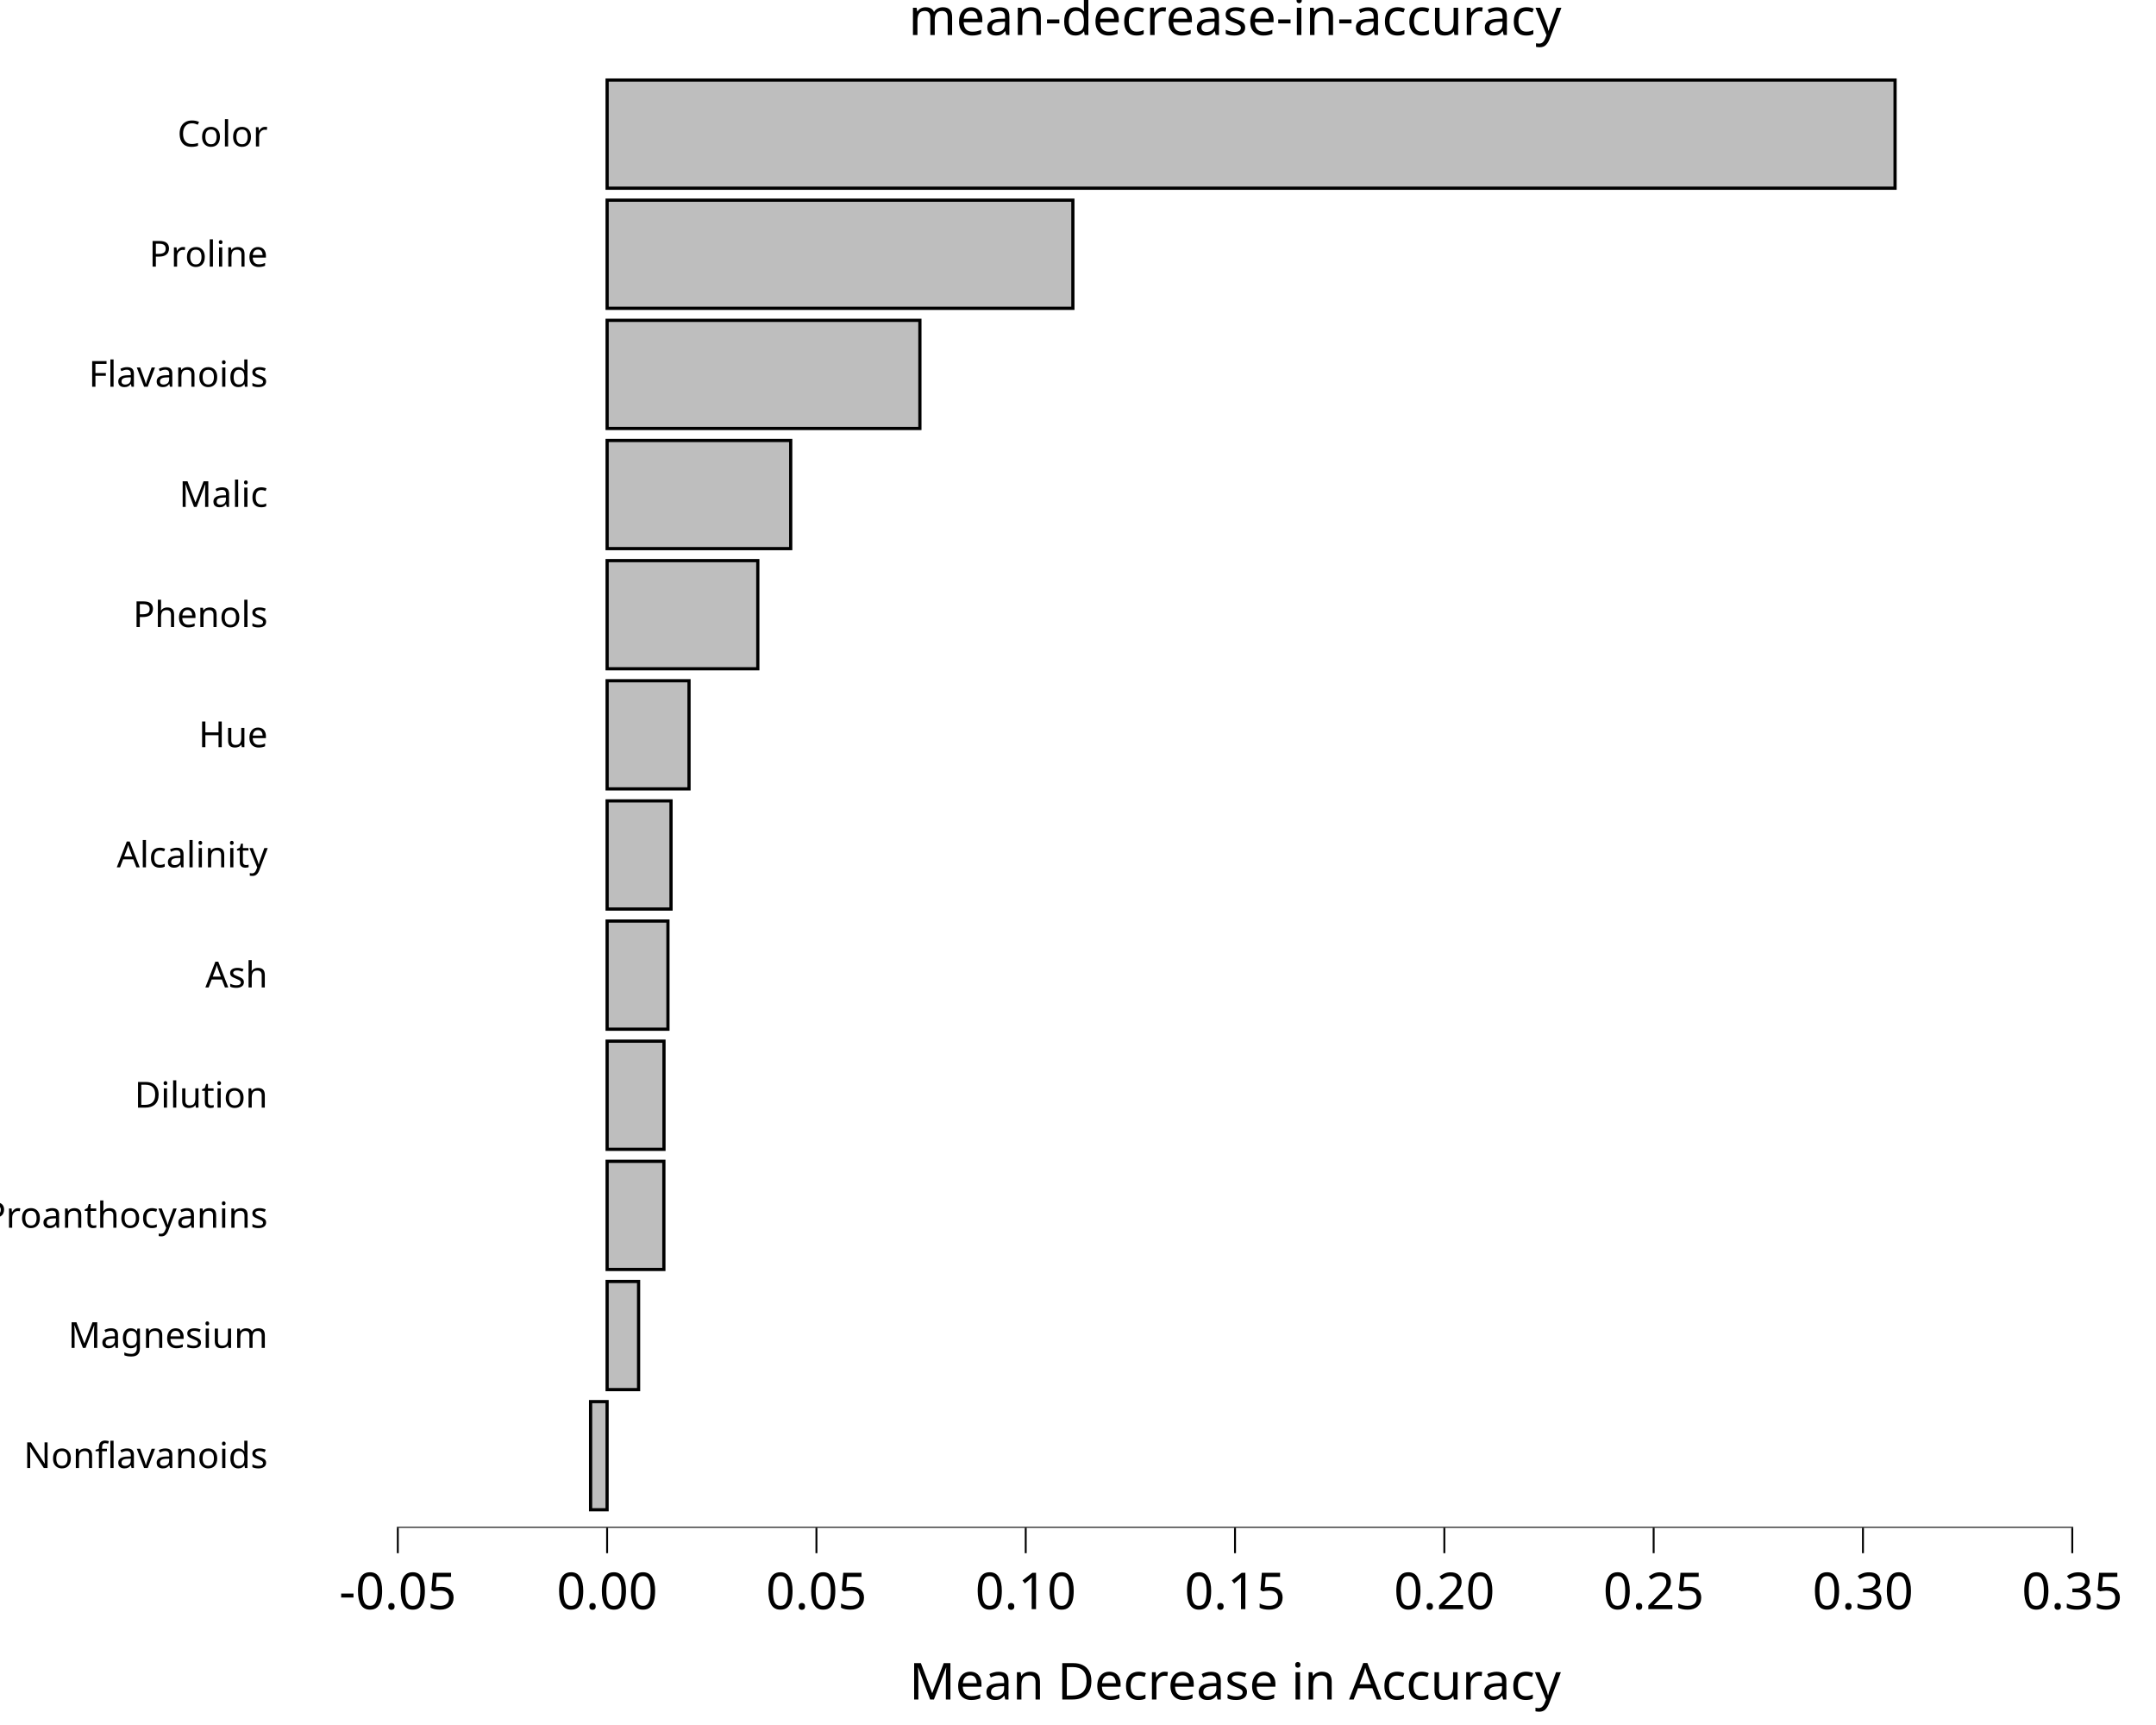
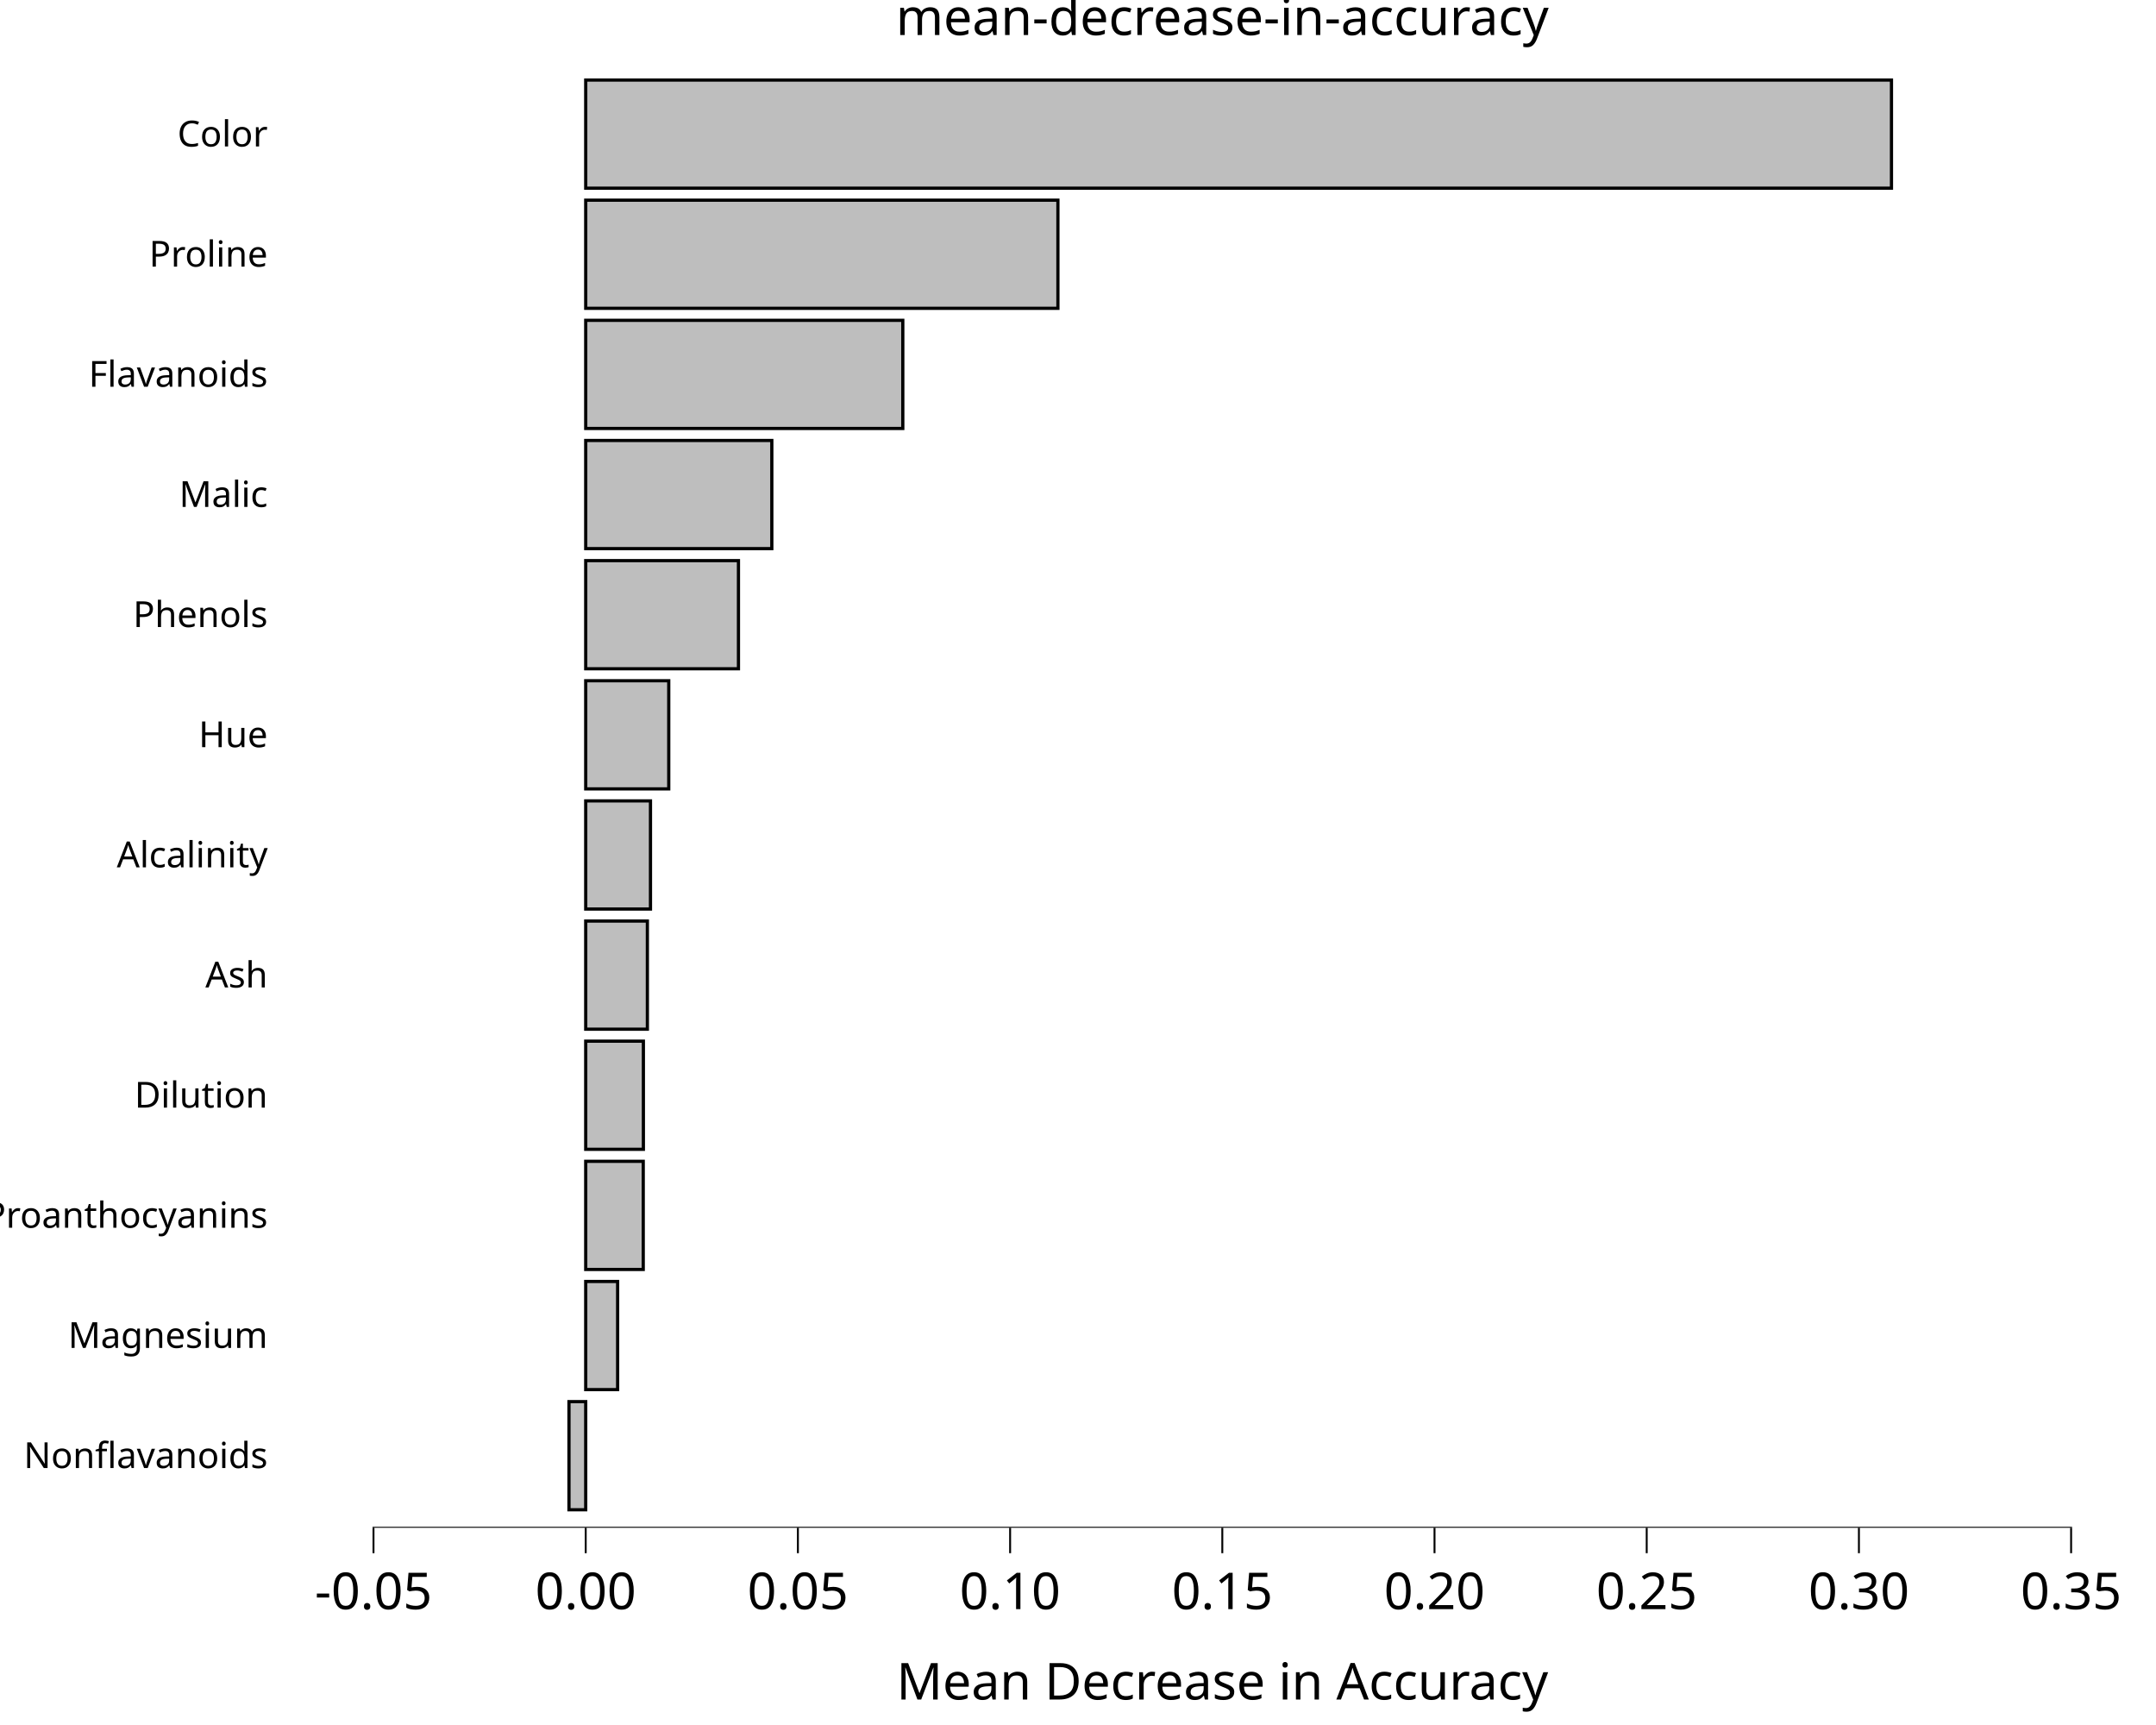
<svg xmlns="http://www.w3.org/2000/svg" class="svglite" data-engine-version="2.0" width="720.00pt" height="576.00pt" viewBox="0 0 720.00 576.00">
  <defs>
    <style type="text/css">
    .svglite line, .svglite polyline, .svglite polygon, .svglite path, .svglite rect, .svglite circle {
      fill: none;
      stroke: #000000;
      stroke-linecap: round;
      stroke-linejoin: round;
      stroke-miterlimit: 10.00;
    }
  </style>
  </defs>
  <rect width="100%" height="100%" style="stroke: none; fill: #FFFFFF;" />
  <defs>
    <clipPath id="cpMC4wMHw3MjAuMDB8MC4wMHw1NzYuMDA=">
      <rect x="0.00" y="0.00" width="720.00" height="576.00" />
    </clipPath>
  </defs>
  <g clip-path="url(#cpMC4wMHw3MjAuMDB8MC4wMHw1NzYuMDA=)">
    <rect x="0.00" y="0.00" width="720.00" height="576.00" style="stroke-width: 10.67; stroke: none;" />
  </g>
  <defs>
-     <clipPath id="cpMTA0Ljg5fDcyMC4wMHwyMC43MXw1MTAuMTQ=">
-       <rect x="104.89" y="20.71" width="615.11" height="489.43" />
+     <clipPath id="cpOTYuMzh8NzIwLjAwfDIwLjcxfDUxMC4xNA==">
+       <rect x="96.38" y="20.71" width="623.62" height="489.43" />
    </clipPath>
  </defs>
-   <g clip-path="url(#cpMTA0Ljg5fDcyMC4wMHwyMC43MXw1MTAuMTQ=)">
-     <rect x="104.89" y="20.71" width="615.11" height="489.43" style="stroke-width: 10.67; stroke: none;" />
-     <rect x="202.75" y="26.73" width="430.11" height="36.11" style="stroke-width: 1.07; stroke-linecap: butt; stroke-linejoin: miter; fill: #BEBEBE;" />
-     <rect x="202.75" y="106.96" width="104.45" height="36.11" style="stroke-width: 1.07; stroke-linecap: butt; stroke-linejoin: miter; fill: #BEBEBE;" />
-     <rect x="202.75" y="187.20" width="50.32" height="36.11" style="stroke-width: 1.07; stroke-linecap: butt; stroke-linejoin: miter; fill: #BEBEBE;" />
-     <rect x="202.75" y="66.84" width="155.54" height="36.11" style="stroke-width: 1.07; stroke-linecap: butt; stroke-linejoin: miter; fill: #BEBEBE;" />
-     <rect x="202.75" y="267.43" width="21.34" height="36.11" style="stroke-width: 1.07; stroke-linecap: butt; stroke-linejoin: miter; fill: #BEBEBE;" />
-     <rect x="202.75" y="147.08" width="61.31" height="36.11" style="stroke-width: 1.07; stroke-linecap: butt; stroke-linejoin: miter; fill: #BEBEBE;" />
-     <rect x="202.75" y="227.31" width="27.35" height="36.11" style="stroke-width: 1.07; stroke-linecap: butt; stroke-linejoin: miter; fill: #BEBEBE;" />
-     <rect x="202.75" y="347.66" width="18.99" height="36.11" style="stroke-width: 1.07; stroke-linecap: butt; stroke-linejoin: miter; fill: #BEBEBE;" />
-     <rect x="202.75" y="307.55" width="20.31" height="36.11" style="stroke-width: 1.07; stroke-linecap: butt; stroke-linejoin: miter; fill: #BEBEBE;" />
-     <rect x="202.75" y="427.90" width="10.51" height="36.11" style="stroke-width: 1.07; stroke-linecap: butt; stroke-linejoin: miter; fill: #BEBEBE;" />
-     <rect x="202.75" y="387.78" width="18.95" height="36.11" style="stroke-width: 1.07; stroke-linecap: butt; stroke-linejoin: miter; fill: #BEBEBE;" />
-     <rect x="197.23" y="468.02" width="5.51" height="36.11" style="stroke-width: 1.07; stroke-linecap: butt; stroke-linejoin: miter; fill: #BEBEBE;" />
-     <line x1="132.53" y1="510.14" x2="692.36" y2="510.14" style="stroke-width: 0.64; stroke-linecap: butt;" />
-     <rect x="104.89" y="20.71" width="615.11" height="489.43" style="stroke-width: 0.00; stroke: none;" />
+   <g clip-path="url(#cpOTYuMzh8NzIwLjAwfDIwLjcxfDUxMC4xNA==)">
+     <rect x="96.38" y="20.71" width="623.62" height="489.43" style="stroke-width: 10.67; stroke: none;" />
+     <rect x="195.60" y="26.73" width="436.06" height="36.11" style="stroke-width: 1.07; stroke-linecap: butt; stroke-linejoin: miter; fill: #BEBEBE;" />
+     <rect x="195.60" y="106.96" width="105.89" height="36.11" style="stroke-width: 1.07; stroke-linecap: butt; stroke-linejoin: miter; fill: #BEBEBE;" />
+     <rect x="195.60" y="187.20" width="51.01" height="36.11" style="stroke-width: 1.07; stroke-linecap: butt; stroke-linejoin: miter; fill: #BEBEBE;" />
+     <rect x="195.60" y="66.84" width="157.69" height="36.11" style="stroke-width: 1.07; stroke-linecap: butt; stroke-linejoin: miter; fill: #BEBEBE;" />
+     <rect x="195.60" y="267.43" width="21.63" height="36.11" style="stroke-width: 1.07; stroke-linecap: butt; stroke-linejoin: miter; fill: #BEBEBE;" />
+     <rect x="195.60" y="147.08" width="62.15" height="36.11" style="stroke-width: 1.07; stroke-linecap: butt; stroke-linejoin: miter; fill: #BEBEBE;" />
+     <rect x="195.60" y="227.31" width="27.73" height="36.11" style="stroke-width: 1.07; stroke-linecap: butt; stroke-linejoin: miter; fill: #BEBEBE;" />
+     <rect x="195.60" y="347.66" width="19.26" height="36.11" style="stroke-width: 1.07; stroke-linecap: butt; stroke-linejoin: miter; fill: #BEBEBE;" />
+     <rect x="195.60" y="307.55" width="20.59" height="36.11" style="stroke-width: 1.07; stroke-linecap: butt; stroke-linejoin: miter; fill: #BEBEBE;" />
+     <rect x="195.60" y="427.90" width="10.66" height="36.11" style="stroke-width: 1.07; stroke-linecap: butt; stroke-linejoin: miter; fill: #BEBEBE;" />
+     <rect x="195.60" y="387.78" width="19.21" height="36.11" style="stroke-width: 1.07; stroke-linecap: butt; stroke-linejoin: miter; fill: #BEBEBE;" />
+     <rect x="190.01" y="468.02" width="5.59" height="36.11" style="stroke-width: 1.07; stroke-linecap: butt; stroke-linejoin: miter; fill: #BEBEBE;" />
+     <line x1="124.41" y1="510.14" x2="691.97" y2="510.14" style="stroke-width: 0.64; stroke-linecap: butt;" />
+     <rect x="96.38" y="20.71" width="623.62" height="489.43" style="stroke-width: 0.00; stroke: none;" />
  </g>
  <g clip-path="url(#cpMC4wMHw3MjAuMDB8MC4wMHw1NzYuMDA=)">
-     <polyline points="104.89,510.14 104.89,20.71 " style="stroke-width: 0.00; stroke: none; stroke-linecap: butt;" />
+     <polyline points="96.38,510.14 96.38,20.71 " style="stroke-width: 0.00; stroke: none; stroke-linecap: butt;" />
    <text x="89.41" y="490.20" text-anchor="end" style="font-size: 12.00px; font-family: sans;" textLength="76.06px" lengthAdjust="spacingAndGlyphs">Nonflavanoids</text>
    <text x="89.41" y="450.08" text-anchor="end" style="font-size: 12.00px; font-family: sans;" textLength="62.04px" lengthAdjust="spacingAndGlyphs">Magnesium</text>
    <text x="89.41" y="409.96" text-anchor="end" style="font-size: 12.00px; font-family: sans;" textLength="89.41px" lengthAdjust="spacingAndGlyphs">Proanthocyanins</text>
    <text x="89.41" y="369.85" text-anchor="end" style="font-size: 12.00px; font-family: sans;" textLength="40.02px" lengthAdjust="spacingAndGlyphs">Dilution</text>
    <text x="89.41" y="329.73" text-anchor="end" style="font-size: 12.00px; font-family: sans;" textLength="20.69px" lengthAdjust="spacingAndGlyphs">Ash</text>
    <text x="89.41" y="289.61" text-anchor="end" style="font-size: 12.00px; font-family: sans;" textLength="47.35px" lengthAdjust="spacingAndGlyphs">Alcalinity</text>
    <text x="89.41" y="249.49" text-anchor="end" style="font-size: 12.00px; font-family: sans;" textLength="22.02px" lengthAdjust="spacingAndGlyphs">Hue</text>
    <text x="89.41" y="209.38" text-anchor="end" style="font-size: 12.00px; font-family: sans;" textLength="43.37px" lengthAdjust="spacingAndGlyphs">Phenols</text>
    <text x="89.41" y="169.26" text-anchor="end" style="font-size: 12.00px; font-family: sans;" textLength="28.01px" lengthAdjust="spacingAndGlyphs">Malic</text>
    <text x="89.41" y="129.14" text-anchor="end" style="font-size: 12.00px; font-family: sans;" textLength="58.04px" lengthAdjust="spacingAndGlyphs">Flavanoids</text>
    <text x="89.41" y="89.03" text-anchor="end" style="font-size: 12.00px; font-family: sans;" textLength="37.35px" lengthAdjust="spacingAndGlyphs">Proline</text>
    <text x="89.41" y="48.91" text-anchor="end" style="font-size: 12.00px; font-family: sans;" textLength="28.68px" lengthAdjust="spacingAndGlyphs">Color</text>
-     <polyline points="104.89,510.14 720.00,510.14 " style="stroke-width: 0.00; stroke: none; stroke-linecap: butt;" />
-     <polyline points="132.85,518.64 132.85,510.14 " style="stroke-width: 0.64; stroke-linecap: butt;" />
-     <polyline points="202.75,518.64 202.75,510.14 " style="stroke-width: 0.64; stroke-linecap: butt;" />
-     <polyline points="272.65,518.64 272.65,510.14 " style="stroke-width: 0.64; stroke-linecap: butt;" />
-     <polyline points="342.54,518.64 342.54,510.14 " style="stroke-width: 0.64; stroke-linecap: butt;" />
-     <polyline points="412.44,518.64 412.44,510.14 " style="stroke-width: 0.64; stroke-linecap: butt;" />
-     <polyline points="482.34,518.64 482.34,510.14 " style="stroke-width: 0.64; stroke-linecap: butt;" />
-     <polyline points="552.24,518.64 552.24,510.14 " style="stroke-width: 0.64; stroke-linecap: butt;" />
-     <polyline points="622.14,518.64 622.14,510.14 " style="stroke-width: 0.64; stroke-linecap: butt;" />
-     <polyline points="692.04,518.64 692.04,510.14 " style="stroke-width: 0.64; stroke-linecap: butt;" />
-     <text x="132.85" y="537.32" text-anchor="middle" style="font-size: 17.00px; font-family: sans;" textLength="38.75px" lengthAdjust="spacingAndGlyphs">-0.05</text>
-     <text x="202.75" y="537.32" text-anchor="middle" style="font-size: 17.00px; font-family: sans;" textLength="33.09px" lengthAdjust="spacingAndGlyphs">0.00</text>
-     <text x="272.65" y="537.32" text-anchor="middle" style="font-size: 17.00px; font-family: sans;" textLength="33.09px" lengthAdjust="spacingAndGlyphs">0.05</text>
-     <text x="342.54" y="537.32" text-anchor="middle" style="font-size: 17.00px; font-family: sans;" textLength="33.09px" lengthAdjust="spacingAndGlyphs">0.10</text>
-     <text x="412.44" y="537.32" text-anchor="middle" style="font-size: 17.00px; font-family: sans;" textLength="33.09px" lengthAdjust="spacingAndGlyphs">0.15</text>
-     <text x="482.34" y="537.32" text-anchor="middle" style="font-size: 17.00px; font-family: sans;" textLength="33.09px" lengthAdjust="spacingAndGlyphs">0.20</text>
-     <text x="552.24" y="537.32" text-anchor="middle" style="font-size: 17.00px; font-family: sans;" textLength="33.09px" lengthAdjust="spacingAndGlyphs">0.25</text>
-     <text x="622.14" y="537.32" text-anchor="middle" style="font-size: 17.00px; font-family: sans;" textLength="33.09px" lengthAdjust="spacingAndGlyphs">0.30</text>
-     <text x="692.04" y="537.32" text-anchor="middle" style="font-size: 17.00px; font-family: sans;" textLength="33.09px" lengthAdjust="spacingAndGlyphs">0.35</text>
-     <text x="412.44" y="567.49" text-anchor="middle" style="font-size: 17.00px; font-family: sans;" textLength="212.65px" lengthAdjust="spacingAndGlyphs">Mean Decrease in Accuracy</text>
-     <text x="412.44" y="11.70" text-anchor="middle" style="font-size: 17.00px; font-family: sans;" textLength="210.75px" lengthAdjust="spacingAndGlyphs">mean-decrease-in-accuracy</text>
+     <polyline points="96.38,510.14 720.00,510.14 " style="stroke-width: 0.00; stroke: none; stroke-linecap: butt;" />
+     <polyline points="124.73,518.64 124.73,510.14 " style="stroke-width: 0.64; stroke-linecap: butt;" />
+     <polyline points="195.60,518.64 195.60,510.14 " style="stroke-width: 0.64; stroke-linecap: butt;" />
+     <polyline points="266.46,518.64 266.46,510.14 " style="stroke-width: 0.64; stroke-linecap: butt;" />
+     <polyline points="337.33,518.64 337.33,510.14 " style="stroke-width: 0.64; stroke-linecap: butt;" />
+     <polyline points="408.19,518.64 408.19,510.14 " style="stroke-width: 0.64; stroke-linecap: butt;" />
+     <polyline points="479.06,518.64 479.06,510.14 " style="stroke-width: 0.64; stroke-linecap: butt;" />
+     <polyline points="549.92,518.64 549.92,510.14 " style="stroke-width: 0.64; stroke-linecap: butt;" />
+     <polyline points="620.79,518.64 620.79,510.14 " style="stroke-width: 0.64; stroke-linecap: butt;" />
+     <polyline points="691.65,518.64 691.65,510.14 " style="stroke-width: 0.64; stroke-linecap: butt;" />
+     <text x="124.73" y="537.32" text-anchor="middle" style="font-size: 17.00px; font-family: sans;" textLength="38.75px" lengthAdjust="spacingAndGlyphs">-0.05</text>
+     <text x="195.60" y="537.32" text-anchor="middle" style="font-size: 17.00px; font-family: sans;" textLength="33.09px" lengthAdjust="spacingAndGlyphs">0.00</text>
+     <text x="266.46" y="537.32" text-anchor="middle" style="font-size: 17.00px; font-family: sans;" textLength="33.09px" lengthAdjust="spacingAndGlyphs">0.05</text>
+     <text x="337.33" y="537.32" text-anchor="middle" style="font-size: 17.00px; font-family: sans;" textLength="33.09px" lengthAdjust="spacingAndGlyphs">0.10</text>
+     <text x="408.19" y="537.32" text-anchor="middle" style="font-size: 17.00px; font-family: sans;" textLength="33.09px" lengthAdjust="spacingAndGlyphs">0.15</text>
+     <text x="479.06" y="537.32" text-anchor="middle" style="font-size: 17.00px; font-family: sans;" textLength="33.09px" lengthAdjust="spacingAndGlyphs">0.20</text>
+     <text x="549.92" y="537.32" text-anchor="middle" style="font-size: 17.00px; font-family: sans;" textLength="33.09px" lengthAdjust="spacingAndGlyphs">0.25</text>
+     <text x="620.79" y="537.32" text-anchor="middle" style="font-size: 17.00px; font-family: sans;" textLength="33.09px" lengthAdjust="spacingAndGlyphs">0.30</text>
+     <text x="691.65" y="537.32" text-anchor="middle" style="font-size: 17.00px; font-family: sans;" textLength="33.09px" lengthAdjust="spacingAndGlyphs">0.35</text>
+     <text x="408.19" y="567.49" text-anchor="middle" style="font-size: 17.00px; font-family: sans;" textLength="212.65px" lengthAdjust="spacingAndGlyphs">Mean Decrease in Accuracy</text>
+     <text x="408.19" y="11.70" text-anchor="middle" style="font-size: 17.00px; font-family: sans;" textLength="210.75px" lengthAdjust="spacingAndGlyphs">mean-decrease-in-accuracy</text>
  </g>
</svg>
